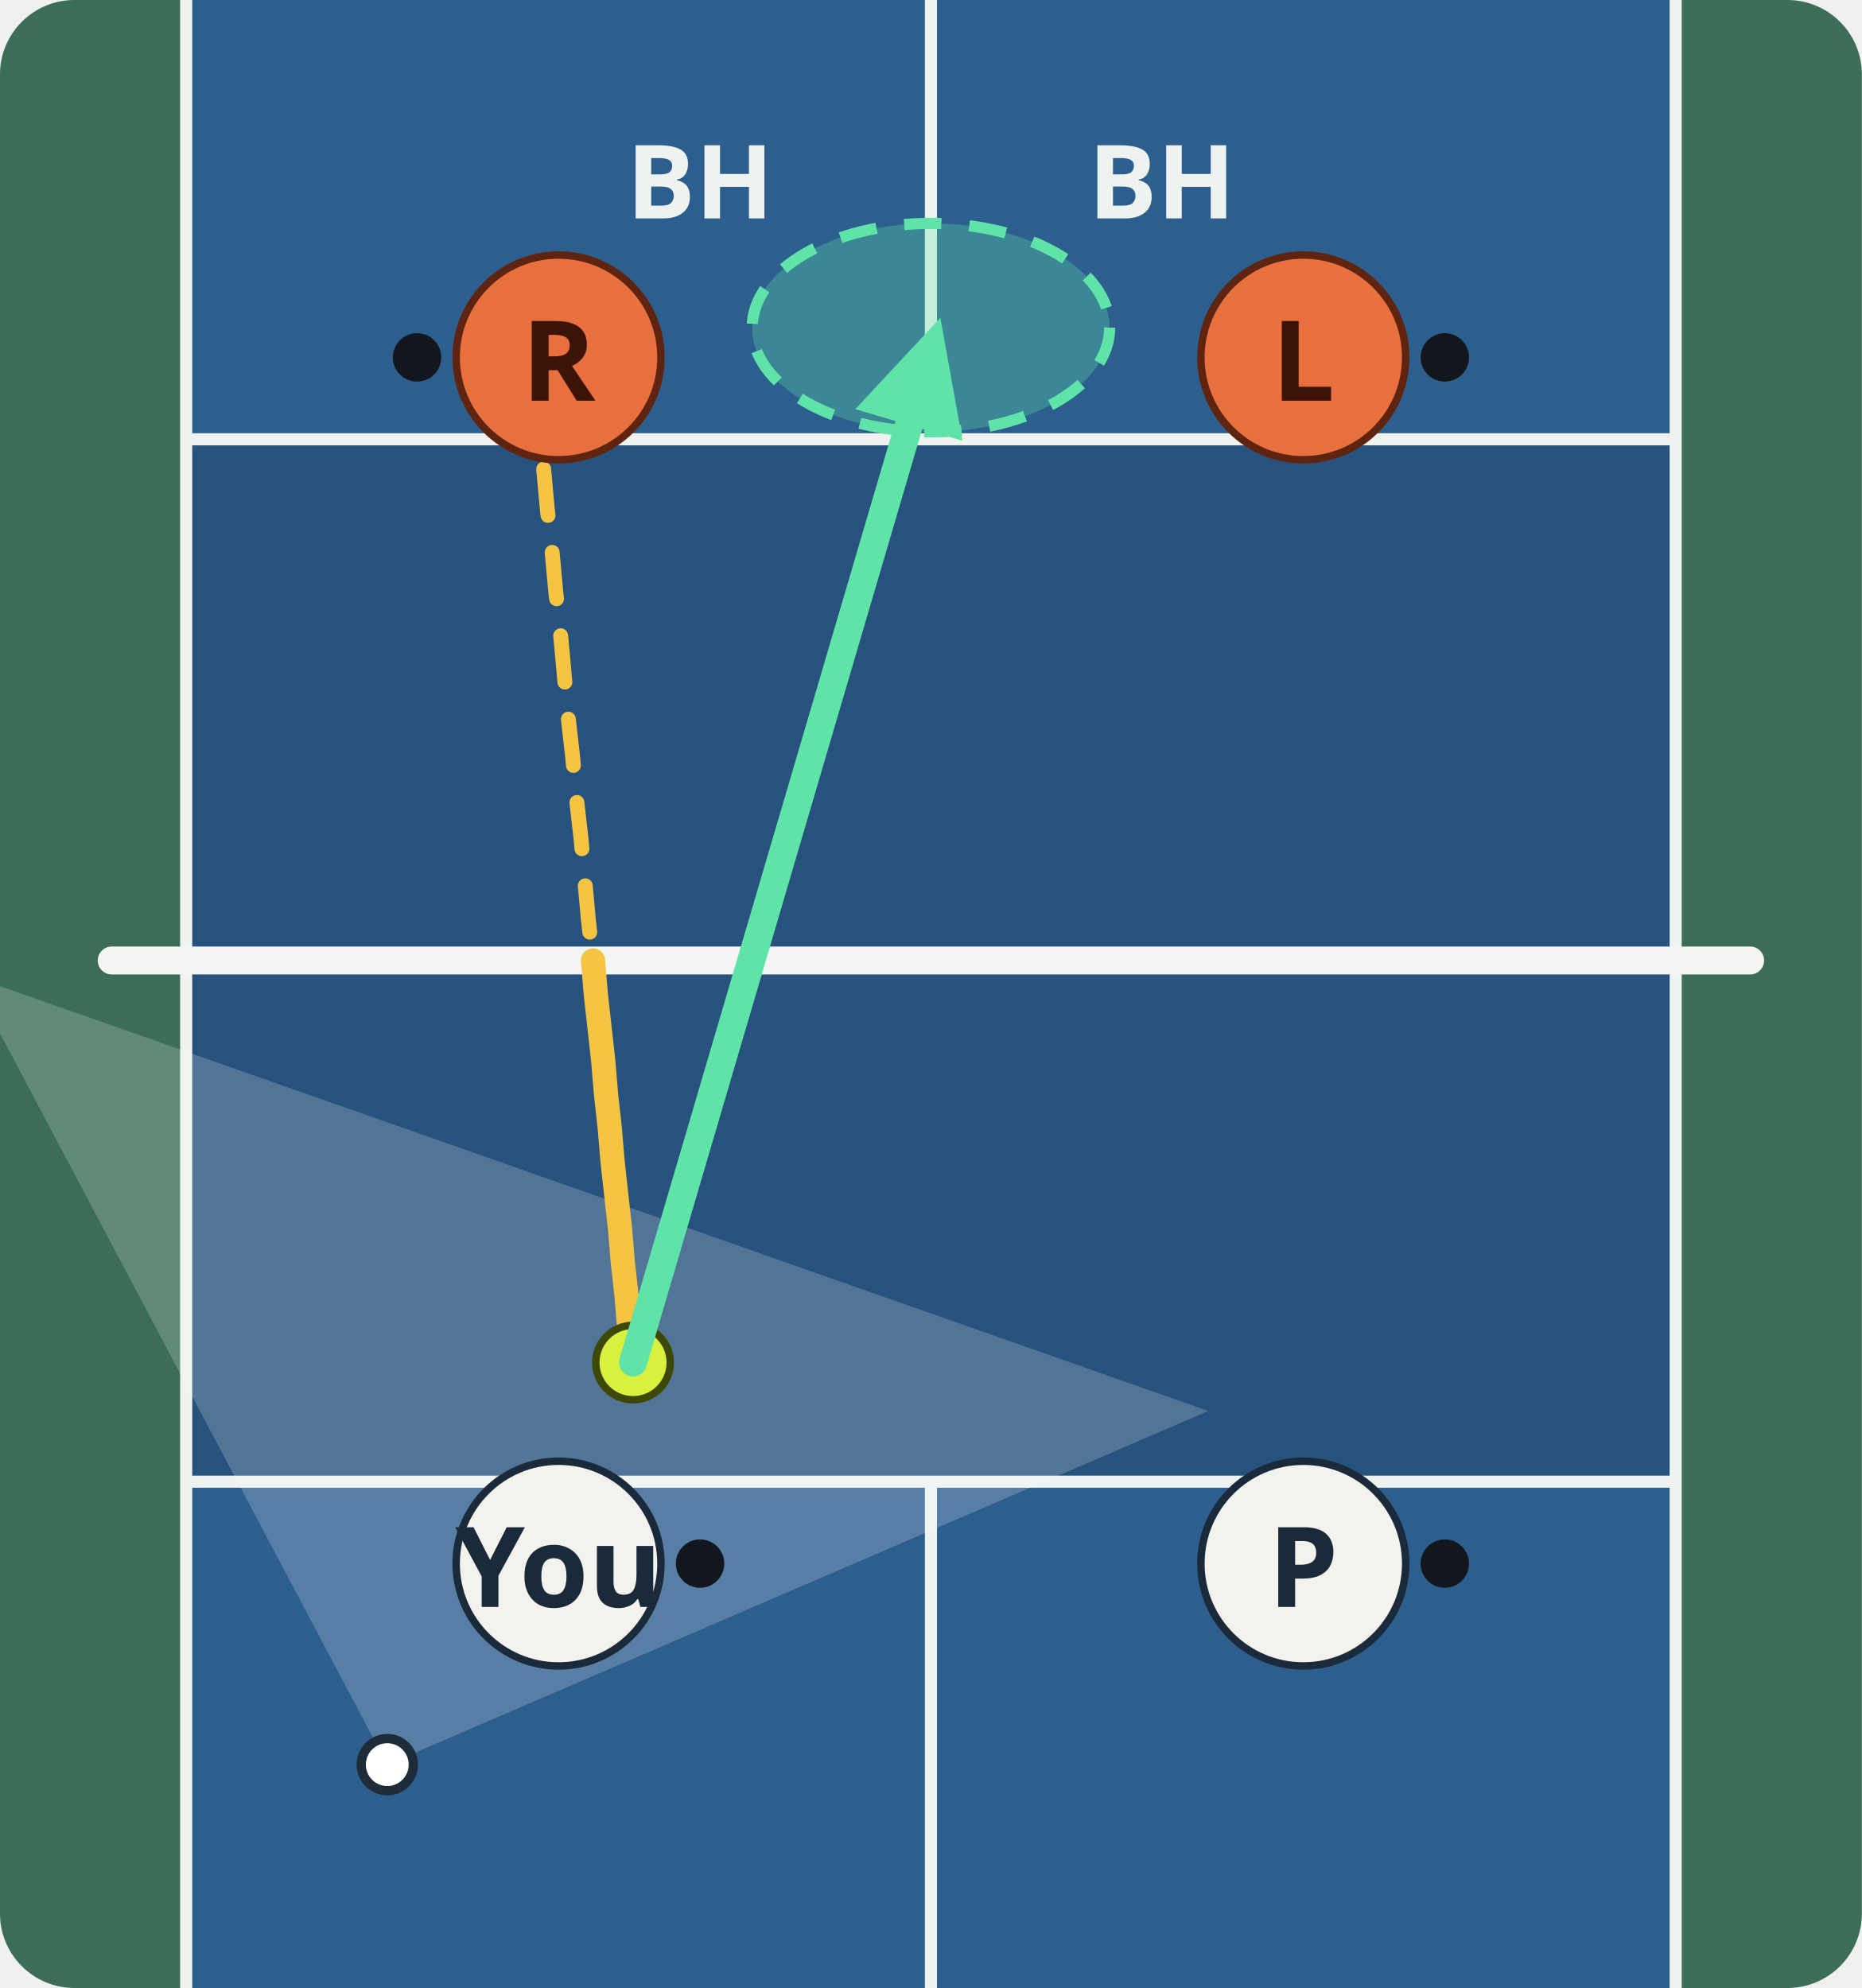
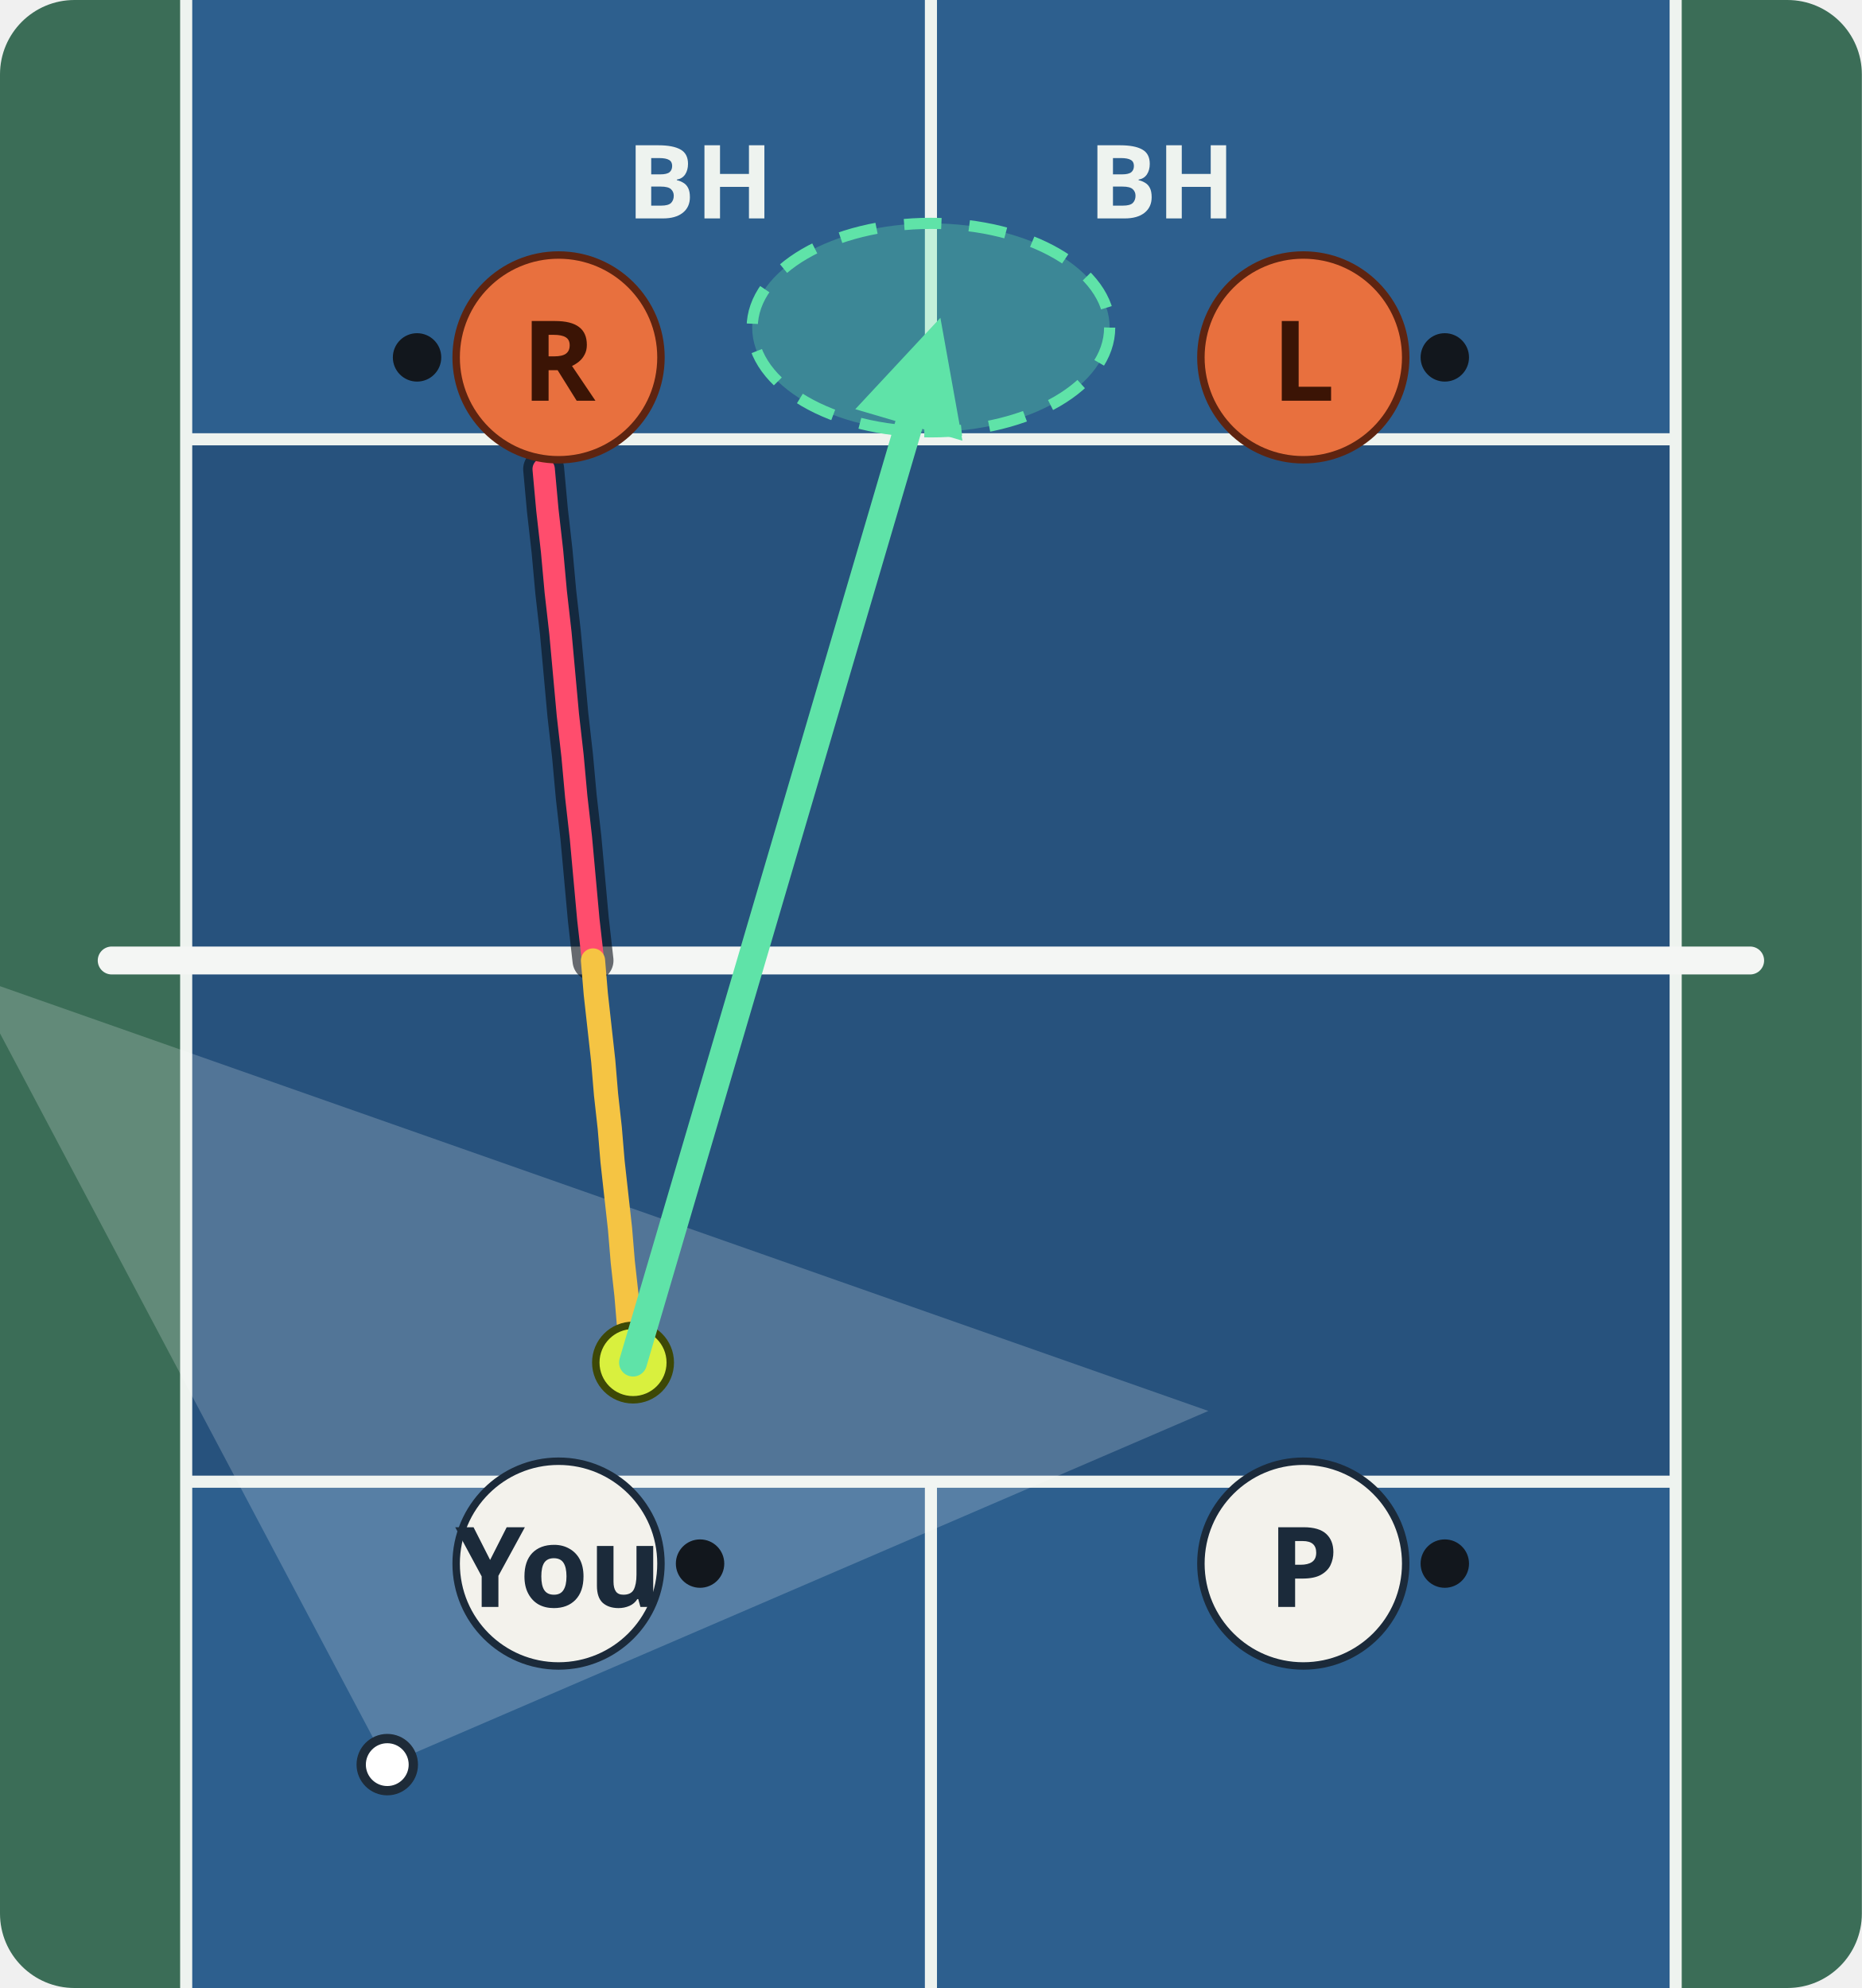
<svg xmlns="http://www.w3.org/2000/svg" class="piq-svg piq-td" viewBox="0 0 200 213.6" role="img" aria-label="Top-down court view">
  <style>
.piq-svg{font-family:"Barlow Semi Condensed", "Barlow", system-ui, sans-serif}
.piq-backdrop{fill:#1E2B38}
.piq-surround{fill:#3B6D57}
.piq-surface{fill:#2D5F8E}
.piq-kitchen{fill:#27527D}
.piq-line{fill:#EEF3EF;stroke:#EEF3EF;stroke-width:.6}
.piq-td-line{stroke:#EEF3EF;fill:none}
.piq-net-mesh{fill:rgba(12, 18, 24, 0.42)}
.piq-net-tape{fill:#F4F6F4}
.piq-net-post{stroke:#12171D;stroke-linecap:round}
.piq-td-net{stroke:#F4F6F4;stroke-linecap:round}
.piq-player-us{fill:#F3F2EC;stroke:#1B2A3A;stroke-width:.8}
.piq-player-them{fill:#E8703E;stroke:#5E2410;stroke-width:.8}
.piq-arm-us{stroke:#F3F2EC;fill:none}
.piq-arm-them{stroke:#E8703E;fill:none}
.piq-label-us{fill:#1B2A3A;font-weight:600;font-size:12px}
.piq-label-them{fill:#3B1405;font-weight:600;font-size:12px}
.piq-paddle{fill:#12171D}
.piq-ball{fill:#D9F03E;stroke:#3D4806;stroke-width:.8}
.piq-ball-shadow{fill:rgba(0, 0, 0, 0.38)}
.piq-stalk{stroke:rgba(255, 255, 255, 0.8);stroke-width:1.2;stroke-dasharray:3 3;fill:none}
.piq-tick{stroke:#FFFFFF;stroke-width:2.4;stroke-linecap:round}
.piq-path{stroke:#F5C443;fill:none;stroke-linecap:round}
- .piq-path-far{stroke-dasharray:5 4}
+ .piq-path-far{stroke:#FF4D6D;stroke-linejoin:round}
+ .piq-path-casing{stroke:rgba(8, 14, 22, 0.6);fill:none;stroke-linecap:round;stroke-linejoin:round}
.piq-answer{stroke:#5FE3A8;fill:none;stroke-width:3;stroke-linecap:round}
.piq-answer-zone{fill:rgba(95, 227, 168, 0.3);stroke:#5FE3A8;stroke-width:1.2;stroke-dasharray:4 3}
.piq-arrowhead{fill:#5FE3A8}
.piq-fov{fill:rgba(255, 255, 255, 0.2)}
.piq-cam{fill:#FFFFFF;stroke:#1E2B38;stroke-width:1}
.piq-annot{fill:#EEF3EF;font-weight:600;font-size:11px}
.piq-annot-line{stroke:#EEF3EF;fill:none}
.piq-reveal{opacity:0;transition:opacity .25s ease}
.is-revealed .piq-reveal,.piq-reveal.is-on{opacity:1}
@media (prefers-reduced-motion: reduce){.piq-reveal{transition:none}}
.piq-reveal{opacity:1}</style>
  <defs>
    <marker id="piq-ah-td1" viewBox="0 0 10 10" refX="7" refY="5" markerWidth="4" markerHeight="4" orient="auto-start-reverse">
      <path class="piq-arrowhead" d="M0,0 L10,5 L0,10 z" />
    </marker>
  </defs>
  <rect class="piq-surround" x="0" y="0" width="200" height="213.6" rx="8" />
  <rect class="piq-surface" x="20" y="-72.8" width="160" height="352" />
  <rect class="piq-kitchen" x="20" y="47.2" width="160" height="112" />
  <rect class="piq-td-line" x="20" y="-72.8" width="160" height="352" stroke-width="1.3" />
  <line class="piq-td-line" x1="20" y1="159.2" x2="180" y2="159.2" stroke-width="1.3" />
  <line class="piq-td-line" x1="20" y1="47.2" x2="180" y2="47.2" stroke-width="1.3" />
  <line class="piq-td-line" x1="100" y1="279.2" x2="100" y2="159.2" stroke-width="1.3" />
  <line class="piq-td-line" x1="100" y1="47.2" x2="100" y2="-72.8" stroke-width="1.3" />
  <line class="piq-td-net" x1="12" y1="103.2" x2="188" y2="103.2" stroke-width="3" />
  <polygon class="piq-fov" points="41.6,189.6 -3.3,104.8 129.8,151.6" />
-   <polyline class="piq-path piq-path-far" stroke-width="1.6" points="58.4,50.4 58.8,54.8 59.3,59.2 59.7,63.6 60.2,68 60.6,72.4 61,76.8 61.5,81.2 61.9,85.6 62.4,90 62.8,94.4 63.2,98.8 63.7,103.2" />
+   <polyline class="piq-path-casing" stroke-width="4.4" points="58.4,50.4 58.8,54.8 59.3,59.2 59.7,63.6 60.2,68 60.6,72.4 61,76.8 61.5,81.2 61.9,85.6 62.4,90 62.8,94.4 63.2,98.8 63.7,103.2" />
+   <polyline class="piq-path piq-path-far" stroke-width="2.4" points="58.4,50.4 58.8,54.8 59.3,59.2 59.7,63.6 60.2,68 60.6,72.4 61,76.8 61.5,81.2 61.9,85.6 62.4,90 62.8,94.4 63.2,98.8 63.7,103.2" />
  <polyline class="piq-path" stroke-width="2.6" points="63.7,103.2 64,106.8 64.4,110.4 64.8,114 65.1,117.6 65.5,121.2 65.8,124.8 66.2,128.4 66.6,132 66.9,135.6 67.3,139.2 67.6,142.8 68,146.4" />
  <circle class="piq-paddle" cx="75.2" cy="168" r="2.6" />
  <circle class="piq-player-us" cx="60" cy="168" r="11" />
  <text class="piq-label-us" x="60" y="168" text-anchor="middle" dominant-baseline="central">You</text>
  <circle class="piq-paddle" cx="155.2" cy="168" r="2.6" />
  <circle class="piq-player-us" cx="140" cy="168" r="11" />
  <text class="piq-label-us" x="140" y="168" text-anchor="middle" dominant-baseline="central">P</text>
  <circle class="piq-paddle" cx="44.8" cy="38.4" r="2.6" />
  <circle class="piq-player-them" cx="60" cy="38.4" r="11" />
  <text class="piq-label-them" x="60" y="38.4" text-anchor="middle" dominant-baseline="central">R</text>
  <text class="piq-annot" x="75.2" y="19.2" text-anchor="middle" dominant-baseline="central">BH</text>
  <circle class="piq-paddle" cx="155.2" cy="38.4" r="2.6" />
  <circle class="piq-player-them" cx="140" cy="38.4" r="11" />
  <text class="piq-label-them" x="140" y="38.4" text-anchor="middle" dominant-baseline="central">L</text>
  <text class="piq-annot" x="124.8" y="19.2" text-anchor="middle" dominant-baseline="central">BH</text>
  <circle class="piq-ball" cx="68" cy="146.4" r="4" />
  <circle class="piq-cam" cx="41.6" cy="189.6" r="2.8" />
  <g class="piq-reveal">
    <ellipse class="piq-answer-zone" cx="100" cy="35.2" rx="19.2" ry="11.2" />
    <line class="piq-answer" x1="68" y1="146.4" x2="100" y2="37.6" stroke-width="2.5" marker-end="url(#piq-ah-td1)" />
  </g>
</svg>
